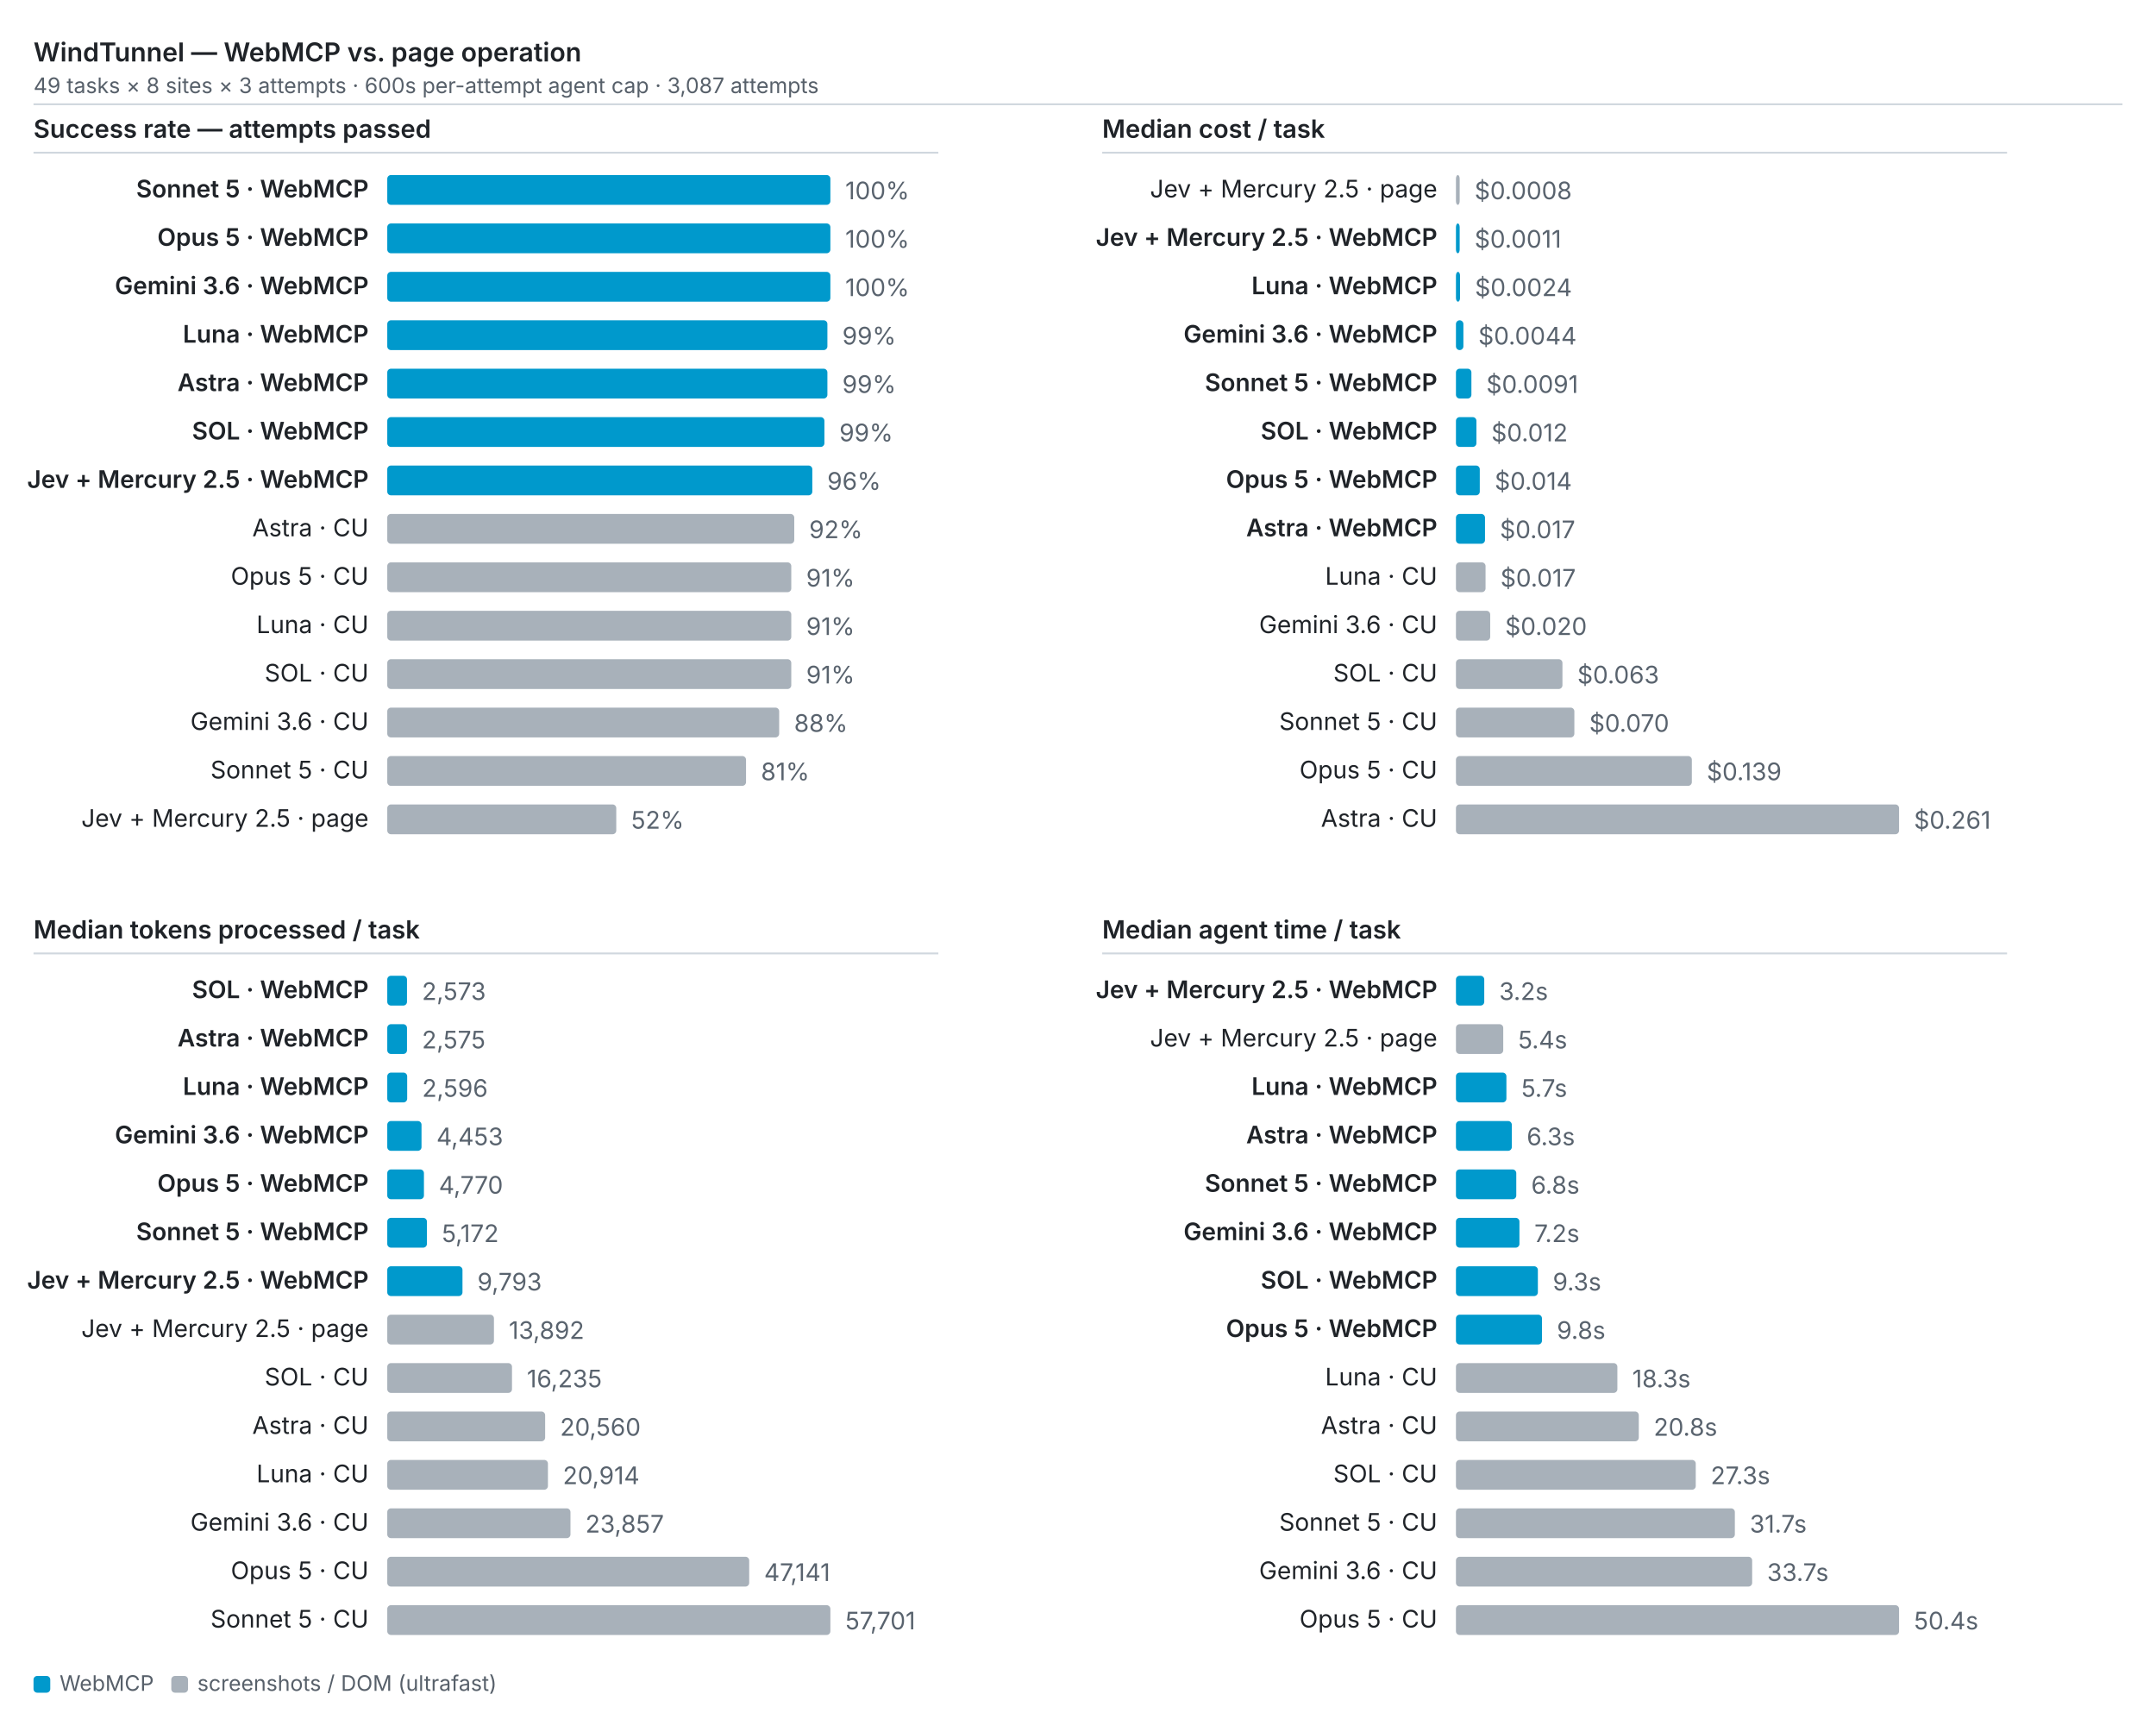
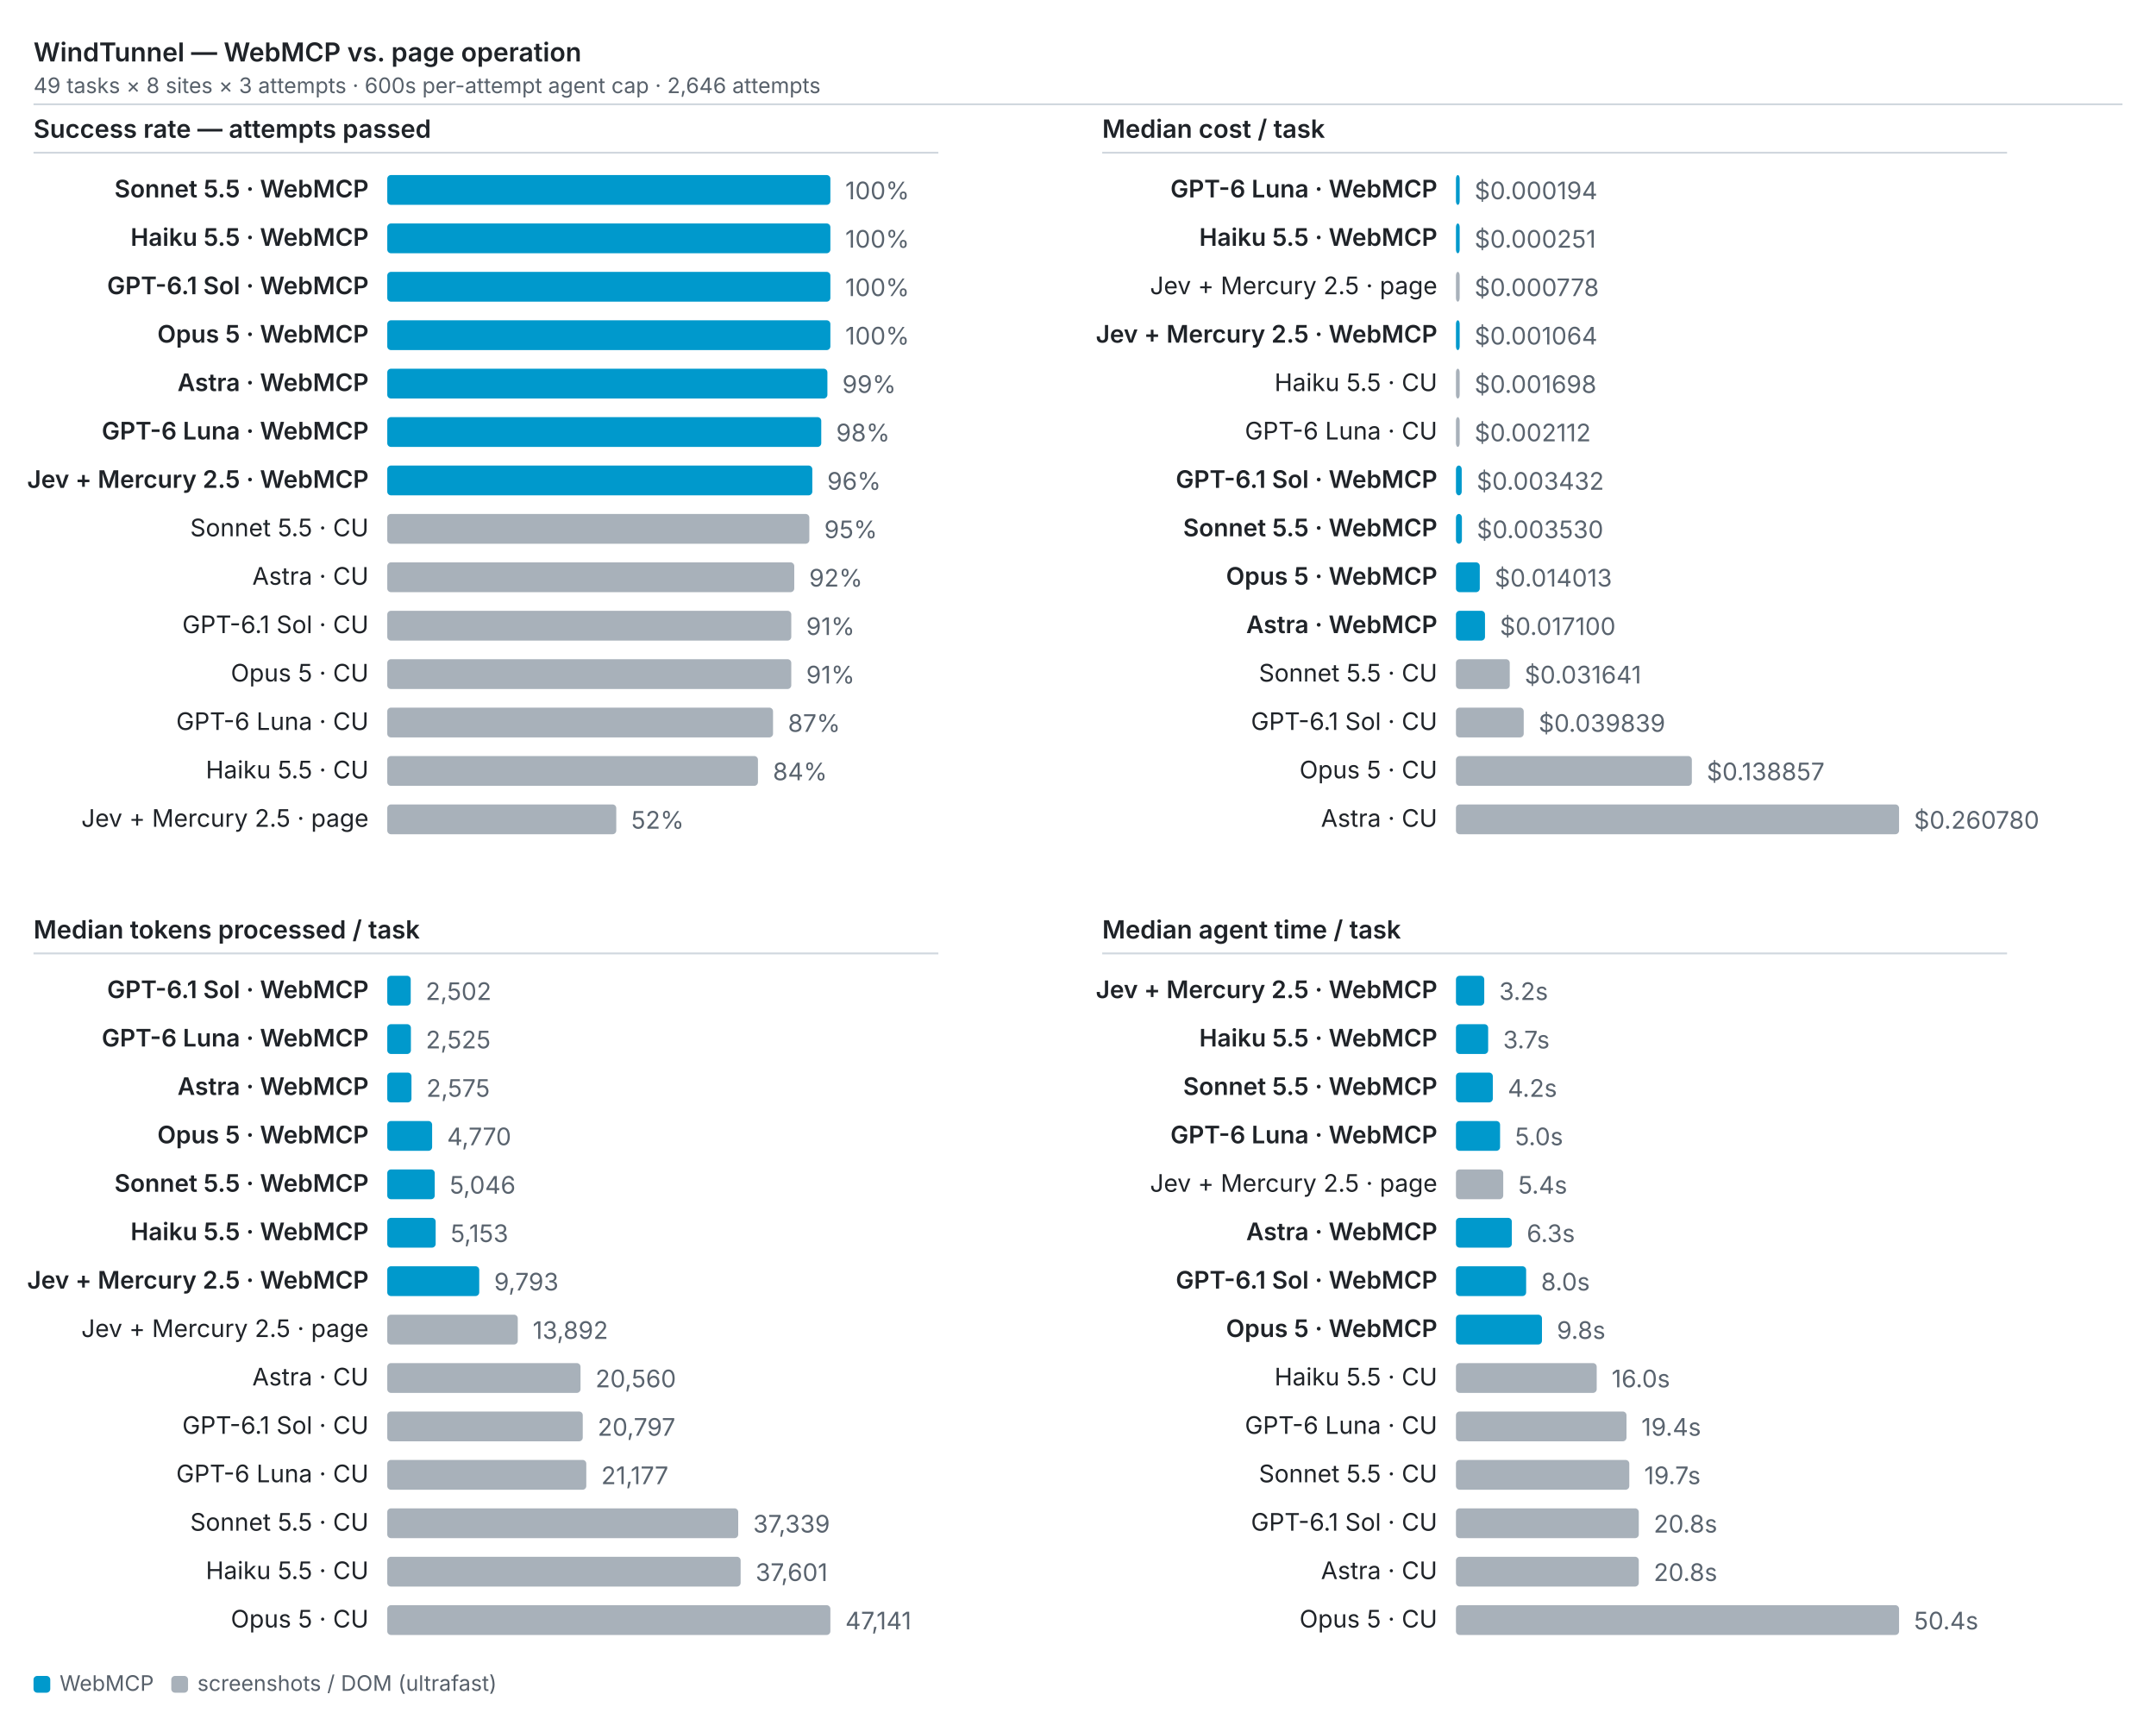
<svg xmlns="http://www.w3.org/2000/svg" viewBox="0 0 1158 930" width="1158" height="930" font-family="system-ui,-apple-system,sans-serif" font-size="13">
  <text x="18" y="33" font-size="14" font-weight="600" fill="#1f2328">WindTunnel — WebMCP vs. page operation</text>
-   <text x="18" y="50" font-size="11.5" fill="#57606a">49 tasks × 8 sites × 3 attempts · 600s per-attempt agent cap · 3,087 attempts</text>
+   <text x="18" y="50" font-size="11.5" fill="#57606a">49 tasks × 8 sites × 3 attempts · 600s per-attempt agent cap · 2,646 attempts</text>
  <line x1="18" y1="56" x2="1140" y2="56" stroke="#d0d7de" stroke-width="1" />
  <text x="18" y="74" font-size="13.5" font-weight="600" fill="#1f2328">Success rate — attempts passed</text>
  <line x1="18" y1="82" x2="504" y2="82" stroke="#d0d7de" stroke-width="1" />
-   <text x="198" y="106" text-anchor="end" font-weight="600" fill="#1f2328">Sonnet 5 · WebMCP</text>
+   <text x="198" y="106" text-anchor="end" font-weight="600" fill="#1f2328">Sonnet 5.5 · WebMCP</text>
  <rect x="208" y="94" width="238.0" height="16" rx="2" fill="#0099cc" />
  <text x="454.0" y="107" fill="#59636e" font-variant-numeric="tabular-nums">100%</text>
-   <text x="198" y="132" text-anchor="end" font-weight="600" fill="#1f2328">Opus 5 · WebMCP</text>
+   <text x="198" y="132" text-anchor="end" font-weight="600" fill="#1f2328">Haiku 5.5 · WebMCP</text>
  <rect x="208" y="120" width="238.0" height="16" rx="2" fill="#0099cc" />
  <text x="454.0" y="133" fill="#59636e" font-variant-numeric="tabular-nums">100%</text>
-   <text x="198" y="158" text-anchor="end" font-weight="600" fill="#1f2328">Gemini 3.6 · WebMCP</text>
+   <text x="198" y="158" text-anchor="end" font-weight="600" fill="#1f2328">GPT-6.1 Sol · WebMCP</text>
  <rect x="208" y="146" width="238.0" height="16" rx="2" fill="#0099cc" />
  <text x="454.0" y="159" fill="#59636e" font-variant-numeric="tabular-nums">100%</text>
-   <text x="198" y="184" text-anchor="end" font-weight="600" fill="#1f2328">Luna · WebMCP</text>
-   <rect x="208" y="172" width="236.4" height="16" rx="2" fill="#0099cc" />
-   <text x="452.4" y="185" fill="#59636e" font-variant-numeric="tabular-nums">99%</text>
+   <text x="198" y="184" text-anchor="end" font-weight="600" fill="#1f2328">Opus 5 · WebMCP</text>
+   <rect x="208" y="172" width="238.0" height="16" rx="2" fill="#0099cc" />
+   <text x="454.0" y="185" fill="#59636e" font-variant-numeric="tabular-nums">100%</text>
  <text x="198" y="210" text-anchor="end" font-weight="600" fill="#1f2328">Astra · WebMCP</text>
  <rect x="208" y="198" width="236.4" height="16" rx="2" fill="#0099cc" />
  <text x="452.4" y="211" fill="#59636e" font-variant-numeric="tabular-nums">99%</text>
-   <text x="198" y="236" text-anchor="end" font-weight="600" fill="#1f2328">SOL · WebMCP</text>
-   <rect x="208" y="224" width="234.8" height="16" rx="2" fill="#0099cc" />
-   <text x="450.8" y="237" fill="#59636e" font-variant-numeric="tabular-nums">99%</text>
+   <text x="198" y="236" text-anchor="end" font-weight="600" fill="#1f2328">GPT-6 Luna · WebMCP</text>
+   <rect x="208" y="224" width="233.1" height="16" rx="2" fill="#0099cc" />
+   <text x="449.1" y="237" fill="#59636e" font-variant-numeric="tabular-nums">98%</text>
  <text x="198" y="262" text-anchor="end" font-weight="600" fill="#1f2328">Jev + Mercury 2.5 · WebMCP</text>
  <rect x="208" y="250" width="228.3" height="16" rx="2" fill="#0099cc" />
  <text x="444.3" y="263" fill="#59636e" font-variant-numeric="tabular-nums">96%</text>
-   <text x="198" y="288" text-anchor="end" font-weight="400" fill="#1f2328">Astra · CU</text>
-   <rect x="208" y="276" width="218.6" height="16" rx="2" fill="#a8b1ba" />
-   <text x="434.6" y="289" fill="#59636e" font-variant-numeric="tabular-nums">92%</text>
-   <text x="198" y="314" text-anchor="end" font-weight="400" fill="#1f2328">Opus 5 · CU</text>
-   <rect x="208" y="302" width="217.0" height="16" rx="2" fill="#a8b1ba" />
-   <text x="433.0" y="315" fill="#59636e" font-variant-numeric="tabular-nums">91%</text>
-   <text x="198" y="340" text-anchor="end" font-weight="400" fill="#1f2328">Luna · CU</text>
+   <text x="198" y="288" text-anchor="end" font-weight="400" fill="#1f2328">Sonnet 5.5 · CU</text>
+   <rect x="208" y="276" width="226.7" height="16" rx="2" fill="#a8b1ba" />
+   <text x="442.7" y="289" fill="#59636e" font-variant-numeric="tabular-nums">95%</text>
+   <text x="198" y="314" text-anchor="end" font-weight="400" fill="#1f2328">Astra · CU</text>
+   <rect x="208" y="302" width="218.6" height="16" rx="2" fill="#a8b1ba" />
+   <text x="434.6" y="315" fill="#59636e" font-variant-numeric="tabular-nums">92%</text>
+   <text x="198" y="340" text-anchor="end" font-weight="400" fill="#1f2328">GPT-6.1 Sol · CU</text>
  <rect x="208" y="328" width="217.0" height="16" rx="2" fill="#a8b1ba" />
  <text x="433.0" y="341" fill="#59636e" font-variant-numeric="tabular-nums">91%</text>
-   <text x="198" y="366" text-anchor="end" font-weight="400" fill="#1f2328">SOL · CU</text>
+   <text x="198" y="366" text-anchor="end" font-weight="400" fill="#1f2328">Opus 5 · CU</text>
  <rect x="208" y="354" width="217.0" height="16" rx="2" fill="#a8b1ba" />
  <text x="433.0" y="367" fill="#59636e" font-variant-numeric="tabular-nums">91%</text>
-   <text x="198" y="392" text-anchor="end" font-weight="400" fill="#1f2328">Gemini 3.6 · CU</text>
-   <rect x="208" y="380" width="210.5" height="16" rx="2" fill="#a8b1ba" />
-   <text x="426.5" y="393" fill="#59636e" font-variant-numeric="tabular-nums">88%</text>
-   <text x="198" y="418" text-anchor="end" font-weight="400" fill="#1f2328">Sonnet 5 · CU</text>
-   <rect x="208" y="406" width="192.7" height="16" rx="2" fill="#a8b1ba" />
-   <text x="408.7" y="419" fill="#59636e" font-variant-numeric="tabular-nums">81%</text>
+   <text x="198" y="392" text-anchor="end" font-weight="400" fill="#1f2328">GPT-6 Luna · CU</text>
+   <rect x="208" y="380" width="207.2" height="16" rx="2" fill="#a8b1ba" />
+   <text x="423.2" y="393" fill="#59636e" font-variant-numeric="tabular-nums">87%</text>
+   <text x="198" y="418" text-anchor="end" font-weight="400" fill="#1f2328">Haiku 5.5 · CU</text>
+   <rect x="208" y="406" width="199.1" height="16" rx="2" fill="#a8b1ba" />
+   <text x="415.1" y="419" fill="#59636e" font-variant-numeric="tabular-nums">84%</text>
  <text x="198" y="444" text-anchor="end" font-weight="400" fill="#1f2328">Jev + Mercury 2.5 · page</text>
  <rect x="208" y="432" width="123.0" height="16" rx="2" fill="#a8b1ba" />
  <text x="339.0" y="445" fill="#59636e" font-variant-numeric="tabular-nums">52%</text>
  <text x="592" y="74" font-size="13.5" font-weight="600" fill="#1f2328">Median cost / task</text>
  <line x1="592" y1="82" x2="1078" y2="82" stroke="#d0d7de" stroke-width="1" />
-   <text x="772" y="106" text-anchor="end" font-weight="400" fill="#1f2328">Jev + Mercury 2.5 · page</text>
-   <rect x="782" y="94" width="2.0" height="16" rx="2" fill="#a8b1ba" />
-   <text x="792.0" y="107" fill="#59636e" font-variant-numeric="tabular-nums">$0.0008</text>
-   <text x="772" y="132" text-anchor="end" font-weight="600" fill="#1f2328">Jev + Mercury 2.5 · WebMCP</text>
+   <text x="772" y="106" text-anchor="end" font-weight="600" fill="#1f2328">GPT-6 Luna · WebMCP</text>
+   <rect x="782" y="94" width="2.0" height="16" rx="2" fill="#0099cc" />
+   <text x="792.0" y="107" fill="#59636e" font-variant-numeric="tabular-nums">$0.000194</text>
+   <text x="772" y="132" text-anchor="end" font-weight="600" fill="#1f2328">Haiku 5.5 · WebMCP</text>
  <rect x="782" y="120" width="2.0" height="16" rx="2" fill="#0099cc" />
-   <text x="792.0" y="133" fill="#59636e" font-variant-numeric="tabular-nums">$0.0011</text>
-   <text x="772" y="158" text-anchor="end" font-weight="600" fill="#1f2328">Luna · WebMCP</text>
-   <rect x="782" y="146" width="2.2" height="16" rx="2" fill="#0099cc" />
-   <text x="792.2" y="159" fill="#59636e" font-variant-numeric="tabular-nums">$0.0024</text>
-   <text x="772" y="184" text-anchor="end" font-weight="600" fill="#1f2328">Gemini 3.6 · WebMCP</text>
-   <rect x="782" y="172" width="4.0" height="16" rx="2" fill="#0099cc" />
-   <text x="794.0" y="185" fill="#59636e" font-variant-numeric="tabular-nums">$0.0044</text>
-   <text x="772" y="210" text-anchor="end" font-weight="600" fill="#1f2328">Sonnet 5 · WebMCP</text>
-   <rect x="782" y="198" width="8.3" height="16" rx="2" fill="#0099cc" />
-   <text x="798.3" y="211" fill="#59636e" font-variant-numeric="tabular-nums">$0.0091</text>
-   <text x="772" y="236" text-anchor="end" font-weight="600" fill="#1f2328">SOL · WebMCP</text>
-   <rect x="782" y="224" width="11.0" height="16" rx="2" fill="#0099cc" />
-   <text x="801.0" y="237" fill="#59636e" font-variant-numeric="tabular-nums">$0.012</text>
-   <text x="772" y="262" text-anchor="end" font-weight="600" fill="#1f2328">Opus 5 · WebMCP</text>
-   <rect x="782" y="250" width="12.8" height="16" rx="2" fill="#0099cc" />
-   <text x="802.8" y="263" fill="#59636e" font-variant-numeric="tabular-nums">$0.014</text>
-   <text x="772" y="288" text-anchor="end" font-weight="600" fill="#1f2328">Astra · WebMCP</text>
-   <rect x="782" y="276" width="15.6" height="16" rx="2" fill="#0099cc" />
-   <text x="805.6" y="289" fill="#59636e" font-variant-numeric="tabular-nums">$0.017</text>
-   <text x="772" y="314" text-anchor="end" font-weight="400" fill="#1f2328">Luna · CU</text>
-   <rect x="782" y="302" width="15.9" height="16" rx="2" fill="#a8b1ba" />
-   <text x="805.9" y="315" fill="#59636e" font-variant-numeric="tabular-nums">$0.017</text>
-   <text x="772" y="340" text-anchor="end" font-weight="400" fill="#1f2328">Gemini 3.6 · CU</text>
-   <rect x="782" y="328" width="18.4" height="16" rx="2" fill="#a8b1ba" />
-   <text x="808.4" y="341" fill="#59636e" font-variant-numeric="tabular-nums">$0.020</text>
-   <text x="772" y="366" text-anchor="end" font-weight="400" fill="#1f2328">SOL · CU</text>
-   <rect x="782" y="354" width="57.2" height="16" rx="2" fill="#a8b1ba" />
-   <text x="847.2" y="367" fill="#59636e" font-variant-numeric="tabular-nums">$0.063</text>
-   <text x="772" y="392" text-anchor="end" font-weight="400" fill="#1f2328">Sonnet 5 · CU</text>
-   <rect x="782" y="380" width="63.6" height="16" rx="2" fill="#a8b1ba" />
-   <text x="853.6" y="393" fill="#59636e" font-variant-numeric="tabular-nums">$0.070</text>
+   <text x="792.0" y="133" fill="#59636e" font-variant-numeric="tabular-nums">$0.000251</text>
+   <text x="772" y="158" text-anchor="end" font-weight="400" fill="#1f2328">Jev + Mercury 2.5 · page</text>
+   <rect x="782" y="146" width="2.0" height="16" rx="2" fill="#a8b1ba" />
+   <text x="792.0" y="159" fill="#59636e" font-variant-numeric="tabular-nums">$0.000778</text>
+   <text x="772" y="184" text-anchor="end" font-weight="600" fill="#1f2328">Jev + Mercury 2.5 · WebMCP</text>
+   <rect x="782" y="172" width="2.0" height="16" rx="2" fill="#0099cc" />
+   <text x="792.0" y="185" fill="#59636e" font-variant-numeric="tabular-nums">$0.001064</text>
+   <text x="772" y="210" text-anchor="end" font-weight="400" fill="#1f2328">Haiku 5.5 · CU</text>
+   <rect x="782" y="198" width="2.0" height="16" rx="2" fill="#a8b1ba" />
+   <text x="792.0" y="211" fill="#59636e" font-variant-numeric="tabular-nums">$0.001698</text>
+   <text x="772" y="236" text-anchor="end" font-weight="400" fill="#1f2328">GPT-6 Luna · CU</text>
+   <rect x="782" y="224" width="2.0" height="16" rx="2" fill="#a8b1ba" />
+   <text x="792.0" y="237" fill="#59636e" font-variant-numeric="tabular-nums">$0.002112</text>
+   <text x="772" y="262" text-anchor="end" font-weight="600" fill="#1f2328">GPT-6.1 Sol · WebMCP</text>
+   <rect x="782" y="250" width="3.1" height="16" rx="2" fill="#0099cc" />
+   <text x="793.1" y="263" fill="#59636e" font-variant-numeric="tabular-nums">$0.003432</text>
+   <text x="772" y="288" text-anchor="end" font-weight="600" fill="#1f2328">Sonnet 5.5 · WebMCP</text>
+   <rect x="782" y="276" width="3.2" height="16" rx="2" fill="#0099cc" />
+   <text x="793.2" y="289" fill="#59636e" font-variant-numeric="tabular-nums">$0.003530</text>
+   <text x="772" y="314" text-anchor="end" font-weight="600" fill="#1f2328">Opus 5 · WebMCP</text>
+   <rect x="782" y="302" width="12.8" height="16" rx="2" fill="#0099cc" />
+   <text x="802.8" y="315" fill="#59636e" font-variant-numeric="tabular-nums">$0.014013</text>
+   <text x="772" y="340" text-anchor="end" font-weight="600" fill="#1f2328">Astra · WebMCP</text>
+   <rect x="782" y="328" width="15.6" height="16" rx="2" fill="#0099cc" />
+   <text x="805.6" y="341" fill="#59636e" font-variant-numeric="tabular-nums">$0.017100</text>
+   <text x="772" y="366" text-anchor="end" font-weight="400" fill="#1f2328">Sonnet 5.5 · CU</text>
+   <rect x="782" y="354" width="28.9" height="16" rx="2" fill="#a8b1ba" />
+   <text x="818.9" y="367" fill="#59636e" font-variant-numeric="tabular-nums">$0.031641</text>
+   <text x="772" y="392" text-anchor="end" font-weight="400" fill="#1f2328">GPT-6.1 Sol · CU</text>
+   <rect x="782" y="380" width="36.4" height="16" rx="2" fill="#a8b1ba" />
+   <text x="826.4" y="393" fill="#59636e" font-variant-numeric="tabular-nums">$0.039839</text>
  <text x="772" y="418" text-anchor="end" font-weight="400" fill="#1f2328">Opus 5 · CU</text>
  <rect x="782" y="406" width="126.7" height="16" rx="2" fill="#a8b1ba" />
-   <text x="916.7" y="419" fill="#59636e" font-variant-numeric="tabular-nums">$0.139</text>
+   <text x="916.7" y="419" fill="#59636e" font-variant-numeric="tabular-nums">$0.138857</text>
  <text x="772" y="444" text-anchor="end" font-weight="400" fill="#1f2328">Astra · CU</text>
  <rect x="782" y="432" width="238.0" height="16" rx="2" fill="#a8b1ba" />
-   <text x="1028.0" y="445" fill="#59636e" font-variant-numeric="tabular-nums">$0.261</text>
+   <text x="1028.0" y="445" fill="#59636e" font-variant-numeric="tabular-nums">$0.260780</text>
  <text x="18" y="504" font-size="13.5" font-weight="600" fill="#1f2328">Median tokens processed / task</text>
  <line x1="18" y1="512" x2="504" y2="512" stroke="#d0d7de" stroke-width="1" />
-   <text x="198" y="536" text-anchor="end" font-weight="600" fill="#1f2328">SOL · WebMCP</text>
-   <rect x="208" y="524" width="10.6" height="16" rx="2" fill="#0099cc" />
-   <text x="226.6" y="537" fill="#59636e" font-variant-numeric="tabular-nums">2,573</text>
-   <text x="198" y="562" text-anchor="end" font-weight="600" fill="#1f2328">Astra · WebMCP</text>
-   <rect x="208" y="550" width="10.6" height="16" rx="2" fill="#0099cc" />
-   <text x="226.6" y="563" fill="#59636e" font-variant-numeric="tabular-nums">2,575</text>
-   <text x="198" y="588" text-anchor="end" font-weight="600" fill="#1f2328">Luna · WebMCP</text>
-   <rect x="208" y="576" width="10.7" height="16" rx="2" fill="#0099cc" />
-   <text x="226.7" y="589" fill="#59636e" font-variant-numeric="tabular-nums">2,596</text>
-   <text x="198" y="614" text-anchor="end" font-weight="600" fill="#1f2328">Gemini 3.6 · WebMCP</text>
-   <rect x="208" y="602" width="18.4" height="16" rx="2" fill="#0099cc" />
-   <text x="234.4" y="615" fill="#59636e" font-variant-numeric="tabular-nums">4,453</text>
-   <text x="198" y="640" text-anchor="end" font-weight="600" fill="#1f2328">Opus 5 · WebMCP</text>
-   <rect x="208" y="628" width="19.7" height="16" rx="2" fill="#0099cc" />
-   <text x="235.7" y="641" fill="#59636e" font-variant-numeric="tabular-nums">4,770</text>
-   <text x="198" y="666" text-anchor="end" font-weight="600" fill="#1f2328">Sonnet 5 · WebMCP</text>
-   <rect x="208" y="654" width="21.3" height="16" rx="2" fill="#0099cc" />
-   <text x="237.3" y="667" fill="#59636e" font-variant-numeric="tabular-nums">5,172</text>
+   <text x="198" y="536" text-anchor="end" font-weight="600" fill="#1f2328">GPT-6.1 Sol · WebMCP</text>
+   <rect x="208" y="524" width="12.6" height="16" rx="2" fill="#0099cc" />
+   <text x="228.6" y="537" fill="#59636e" font-variant-numeric="tabular-nums">2,502</text>
+   <text x="198" y="562" text-anchor="end" font-weight="600" fill="#1f2328">GPT-6 Luna · WebMCP</text>
+   <rect x="208" y="550" width="12.7" height="16" rx="2" fill="#0099cc" />
+   <text x="228.7" y="563" fill="#59636e" font-variant-numeric="tabular-nums">2,525</text>
+   <text x="198" y="588" text-anchor="end" font-weight="600" fill="#1f2328">Astra · WebMCP</text>
+   <rect x="208" y="576" width="13.0" height="16" rx="2" fill="#0099cc" />
+   <text x="229.0" y="589" fill="#59636e" font-variant-numeric="tabular-nums">2,575</text>
+   <text x="198" y="614" text-anchor="end" font-weight="600" fill="#1f2328">Opus 5 · WebMCP</text>
+   <rect x="208" y="602" width="24.1" height="16" rx="2" fill="#0099cc" />
+   <text x="240.1" y="615" fill="#59636e" font-variant-numeric="tabular-nums">4,770</text>
+   <text x="198" y="640" text-anchor="end" font-weight="600" fill="#1f2328">Sonnet 5.5 · WebMCP</text>
+   <rect x="208" y="628" width="25.5" height="16" rx="2" fill="#0099cc" />
+   <text x="241.5" y="641" fill="#59636e" font-variant-numeric="tabular-nums">5,046</text>
+   <text x="198" y="666" text-anchor="end" font-weight="600" fill="#1f2328">Haiku 5.5 · WebMCP</text>
+   <rect x="208" y="654" width="26.0" height="16" rx="2" fill="#0099cc" />
+   <text x="242.0" y="667" fill="#59636e" font-variant-numeric="tabular-nums">5,153</text>
  <text x="198" y="692" text-anchor="end" font-weight="600" fill="#1f2328">Jev + Mercury 2.5 · WebMCP</text>
-   <rect x="208" y="680" width="40.4" height="16" rx="2" fill="#0099cc" />
-   <text x="256.4" y="693" fill="#59636e" font-variant-numeric="tabular-nums">9,793</text>
+   <rect x="208" y="680" width="49.4" height="16" rx="2" fill="#0099cc" />
+   <text x="265.4" y="693" fill="#59636e" font-variant-numeric="tabular-nums">9,793</text>
  <text x="198" y="718" text-anchor="end" font-weight="400" fill="#1f2328">Jev + Mercury 2.5 · page</text>
-   <rect x="208" y="706" width="57.3" height="16" rx="2" fill="#a8b1ba" />
-   <text x="273.3" y="719" fill="#59636e" font-variant-numeric="tabular-nums">13,892</text>
-   <text x="198" y="744" text-anchor="end" font-weight="400" fill="#1f2328">SOL · CU</text>
-   <rect x="208" y="732" width="67.0" height="16" rx="2" fill="#a8b1ba" />
-   <text x="283.0" y="745" fill="#59636e" font-variant-numeric="tabular-nums">16,235</text>
-   <text x="198" y="770" text-anchor="end" font-weight="400" fill="#1f2328">Astra · CU</text>
-   <rect x="208" y="758" width="84.8" height="16" rx="2" fill="#a8b1ba" />
-   <text x="300.8" y="771" fill="#59636e" font-variant-numeric="tabular-nums">20,560</text>
-   <text x="198" y="796" text-anchor="end" font-weight="400" fill="#1f2328">Luna · CU</text>
-   <rect x="208" y="784" width="86.3" height="16" rx="2" fill="#a8b1ba" />
-   <text x="302.3" y="797" fill="#59636e" font-variant-numeric="tabular-nums">20,914</text>
-   <text x="198" y="822" text-anchor="end" font-weight="400" fill="#1f2328">Gemini 3.6 · CU</text>
-   <rect x="208" y="810" width="98.4" height="16" rx="2" fill="#a8b1ba" />
-   <text x="314.4" y="823" fill="#59636e" font-variant-numeric="tabular-nums">23,857</text>
-   <text x="198" y="848" text-anchor="end" font-weight="400" fill="#1f2328">Opus 5 · CU</text>
-   <rect x="208" y="836" width="194.4" height="16" rx="2" fill="#a8b1ba" />
-   <text x="410.4" y="849" fill="#59636e" font-variant-numeric="tabular-nums">47,141</text>
-   <text x="198" y="874" text-anchor="end" font-weight="400" fill="#1f2328">Sonnet 5 · CU</text>
+   <rect x="208" y="706" width="70.1" height="16" rx="2" fill="#a8b1ba" />
+   <text x="286.1" y="719" fill="#59636e" font-variant-numeric="tabular-nums">13,892</text>
+   <text x="198" y="744" text-anchor="end" font-weight="400" fill="#1f2328">Astra · CU</text>
+   <rect x="208" y="732" width="103.8" height="16" rx="2" fill="#a8b1ba" />
+   <text x="319.8" y="745" fill="#59636e" font-variant-numeric="tabular-nums">20,560</text>
+   <text x="198" y="770" text-anchor="end" font-weight="400" fill="#1f2328">GPT-6.1 Sol · CU</text>
+   <rect x="208" y="758" width="105.0" height="16" rx="2" fill="#a8b1ba" />
+   <text x="321.0" y="771" fill="#59636e" font-variant-numeric="tabular-nums">20,797</text>
+   <text x="198" y="796" text-anchor="end" font-weight="400" fill="#1f2328">GPT-6 Luna · CU</text>
+   <rect x="208" y="784" width="106.9" height="16" rx="2" fill="#a8b1ba" />
+   <text x="322.9" y="797" fill="#59636e" font-variant-numeric="tabular-nums">21,177</text>
+   <text x="198" y="822" text-anchor="end" font-weight="400" fill="#1f2328">Sonnet 5.5 · CU</text>
+   <rect x="208" y="810" width="188.5" height="16" rx="2" fill="#a8b1ba" />
+   <text x="404.5" y="823" fill="#59636e" font-variant-numeric="tabular-nums">37,339</text>
+   <text x="198" y="848" text-anchor="end" font-weight="400" fill="#1f2328">Haiku 5.5 · CU</text>
+   <rect x="208" y="836" width="189.8" height="16" rx="2" fill="#a8b1ba" />
+   <text x="405.8" y="849" fill="#59636e" font-variant-numeric="tabular-nums">37,601</text>
+   <text x="198" y="874" text-anchor="end" font-weight="400" fill="#1f2328">Opus 5 · CU</text>
  <rect x="208" y="862" width="238.0" height="16" rx="2" fill="#a8b1ba" />
-   <text x="454.0" y="875" fill="#59636e" font-variant-numeric="tabular-nums">57,701</text>
+   <text x="454.0" y="875" fill="#59636e" font-variant-numeric="tabular-nums">47,141</text>
  <text x="592" y="504" font-size="13.5" font-weight="600" fill="#1f2328">Median agent time / task</text>
  <line x1="592" y1="512" x2="1078" y2="512" stroke="#d0d7de" stroke-width="1" />
  <text x="772" y="536" text-anchor="end" font-weight="600" fill="#1f2328">Jev + Mercury 2.5 · WebMCP</text>
  <rect x="782" y="524" width="15.2" height="16" rx="2" fill="#0099cc" />
  <text x="805.2" y="537" fill="#59636e" font-variant-numeric="tabular-nums">3.2s</text>
-   <text x="772" y="562" text-anchor="end" font-weight="400" fill="#1f2328">Jev + Mercury 2.5 · page</text>
-   <rect x="782" y="550" width="25.4" height="16" rx="2" fill="#a8b1ba" />
-   <text x="815.4" y="563" fill="#59636e" font-variant-numeric="tabular-nums">5.4s</text>
-   <text x="772" y="588" text-anchor="end" font-weight="600" fill="#1f2328">Luna · WebMCP</text>
-   <rect x="782" y="576" width="27.1" height="16" rx="2" fill="#0099cc" />
-   <text x="817.1" y="589" fill="#59636e" font-variant-numeric="tabular-nums">5.7s</text>
-   <text x="772" y="614" text-anchor="end" font-weight="600" fill="#1f2328">Astra · WebMCP</text>
-   <rect x="782" y="602" width="30.0" height="16" rx="2" fill="#0099cc" />
-   <text x="820.0" y="615" fill="#59636e" font-variant-numeric="tabular-nums">6.3s</text>
-   <text x="772" y="640" text-anchor="end" font-weight="600" fill="#1f2328">Sonnet 5 · WebMCP</text>
-   <rect x="782" y="628" width="32.4" height="16" rx="2" fill="#0099cc" />
-   <text x="822.4" y="641" fill="#59636e" font-variant-numeric="tabular-nums">6.8s</text>
-   <text x="772" y="666" text-anchor="end" font-weight="600" fill="#1f2328">Gemini 3.6 · WebMCP</text>
-   <rect x="782" y="654" width="34.1" height="16" rx="2" fill="#0099cc" />
-   <text x="824.1" y="667" fill="#59636e" font-variant-numeric="tabular-nums">7.2s</text>
-   <text x="772" y="692" text-anchor="end" font-weight="600" fill="#1f2328">SOL · WebMCP</text>
-   <rect x="782" y="680" width="44.0" height="16" rx="2" fill="#0099cc" />
-   <text x="834.0" y="693" fill="#59636e" font-variant-numeric="tabular-nums">9.3s</text>
+   <text x="772" y="562" text-anchor="end" font-weight="600" fill="#1f2328">Haiku 5.5 · WebMCP</text>
+   <rect x="782" y="550" width="17.3" height="16" rx="2" fill="#0099cc" />
+   <text x="807.3" y="563" fill="#59636e" font-variant-numeric="tabular-nums">3.7s</text>
+   <text x="772" y="588" text-anchor="end" font-weight="600" fill="#1f2328">Sonnet 5.5 · WebMCP</text>
+   <rect x="782" y="576" width="19.8" height="16" rx="2" fill="#0099cc" />
+   <text x="809.8" y="589" fill="#59636e" font-variant-numeric="tabular-nums">4.2s</text>
+   <text x="772" y="614" text-anchor="end" font-weight="600" fill="#1f2328">GPT-6 Luna · WebMCP</text>
+   <rect x="782" y="602" width="23.7" height="16" rx="2" fill="#0099cc" />
+   <text x="813.7" y="615" fill="#59636e" font-variant-numeric="tabular-nums">5.0s</text>
+   <text x="772" y="640" text-anchor="end" font-weight="400" fill="#1f2328">Jev + Mercury 2.5 · page</text>
+   <rect x="782" y="628" width="25.4" height="16" rx="2" fill="#a8b1ba" />
+   <text x="815.4" y="641" fill="#59636e" font-variant-numeric="tabular-nums">5.4s</text>
+   <text x="772" y="666" text-anchor="end" font-weight="600" fill="#1f2328">Astra · WebMCP</text>
+   <rect x="782" y="654" width="30.0" height="16" rx="2" fill="#0099cc" />
+   <text x="820.0" y="667" fill="#59636e" font-variant-numeric="tabular-nums">6.3s</text>
+   <text x="772" y="692" text-anchor="end" font-weight="600" fill="#1f2328">GPT-6.1 Sol · WebMCP</text>
+   <rect x="782" y="680" width="37.7" height="16" rx="2" fill="#0099cc" />
+   <text x="827.7" y="693" fill="#59636e" font-variant-numeric="tabular-nums">8.0s</text>
  <text x="772" y="718" text-anchor="end" font-weight="600" fill="#1f2328">Opus 5 · WebMCP</text>
  <rect x="782" y="706" width="46.2" height="16" rx="2" fill="#0099cc" />
  <text x="836.2" y="719" fill="#59636e" font-variant-numeric="tabular-nums">9.8s</text>
-   <text x="772" y="744" text-anchor="end" font-weight="400" fill="#1f2328">Luna · CU</text>
-   <rect x="782" y="732" width="86.7" height="16" rx="2" fill="#a8b1ba" />
-   <text x="876.7" y="745" fill="#59636e" font-variant-numeric="tabular-nums">18.3s</text>
-   <text x="772" y="770" text-anchor="end" font-weight="400" fill="#1f2328">Astra · CU</text>
-   <rect x="782" y="758" width="98.2" height="16" rx="2" fill="#a8b1ba" />
-   <text x="888.2" y="771" fill="#59636e" font-variant-numeric="tabular-nums">20.8s</text>
-   <text x="772" y="796" text-anchor="end" font-weight="400" fill="#1f2328">SOL · CU</text>
-   <rect x="782" y="784" width="128.8" height="16" rx="2" fill="#a8b1ba" />
-   <text x="918.8" y="797" fill="#59636e" font-variant-numeric="tabular-nums">27.3s</text>
-   <text x="772" y="822" text-anchor="end" font-weight="400" fill="#1f2328">Sonnet 5 · CU</text>
-   <rect x="782" y="810" width="149.8" height="16" rx="2" fill="#a8b1ba" />
-   <text x="939.8" y="823" fill="#59636e" font-variant-numeric="tabular-nums">31.7s</text>
-   <text x="772" y="848" text-anchor="end" font-weight="400" fill="#1f2328">Gemini 3.6 · CU</text>
-   <rect x="782" y="836" width="159.1" height="16" rx="2" fill="#a8b1ba" />
-   <text x="949.1" y="849" fill="#59636e" font-variant-numeric="tabular-nums">33.7s</text>
+   <text x="772" y="744" text-anchor="end" font-weight="400" fill="#1f2328">Haiku 5.5 · CU</text>
+   <rect x="782" y="732" width="75.6" height="16" rx="2" fill="#a8b1ba" />
+   <text x="865.6" y="745" fill="#59636e" font-variant-numeric="tabular-nums">16.0s</text>
+   <text x="772" y="770" text-anchor="end" font-weight="400" fill="#1f2328">GPT-6 Luna · CU</text>
+   <rect x="782" y="758" width="91.6" height="16" rx="2" fill="#a8b1ba" />
+   <text x="881.6" y="771" fill="#59636e" font-variant-numeric="tabular-nums">19.4s</text>
+   <text x="772" y="796" text-anchor="end" font-weight="400" fill="#1f2328">Sonnet 5.5 · CU</text>
+   <rect x="782" y="784" width="93.1" height="16" rx="2" fill="#a8b1ba" />
+   <text x="883.1" y="797" fill="#59636e" font-variant-numeric="tabular-nums">19.7s</text>
+   <text x="772" y="822" text-anchor="end" font-weight="400" fill="#1f2328">GPT-6.1 Sol · CU</text>
+   <rect x="782" y="810" width="98.2" height="16" rx="2" fill="#a8b1ba" />
+   <text x="888.2" y="823" fill="#59636e" font-variant-numeric="tabular-nums">20.8s</text>
+   <text x="772" y="848" text-anchor="end" font-weight="400" fill="#1f2328">Astra · CU</text>
+   <rect x="782" y="836" width="98.2" height="16" rx="2" fill="#a8b1ba" />
+   <text x="888.2" y="849" fill="#59636e" font-variant-numeric="tabular-nums">20.8s</text>
  <text x="772" y="874" text-anchor="end" font-weight="400" fill="#1f2328">Opus 5 · CU</text>
  <rect x="782" y="862" width="238.0" height="16" rx="2" fill="#a8b1ba" />
  <text x="1028.0" y="875" fill="#59636e" font-variant-numeric="tabular-nums">50.4s</text>
  <rect x="18" y="900" width="9" height="9" rx="2" fill="#0099cc" />
  <text x="32" y="908" font-size="11.5" fill="#57606a">WebMCP</text>
  <rect x="92" y="900" width="9" height="9" rx="2" fill="#a8b1ba" />
  <text x="106" y="908" font-size="11.5" fill="#57606a">screenshots / DOM (ultrafast)</text>
</svg>
